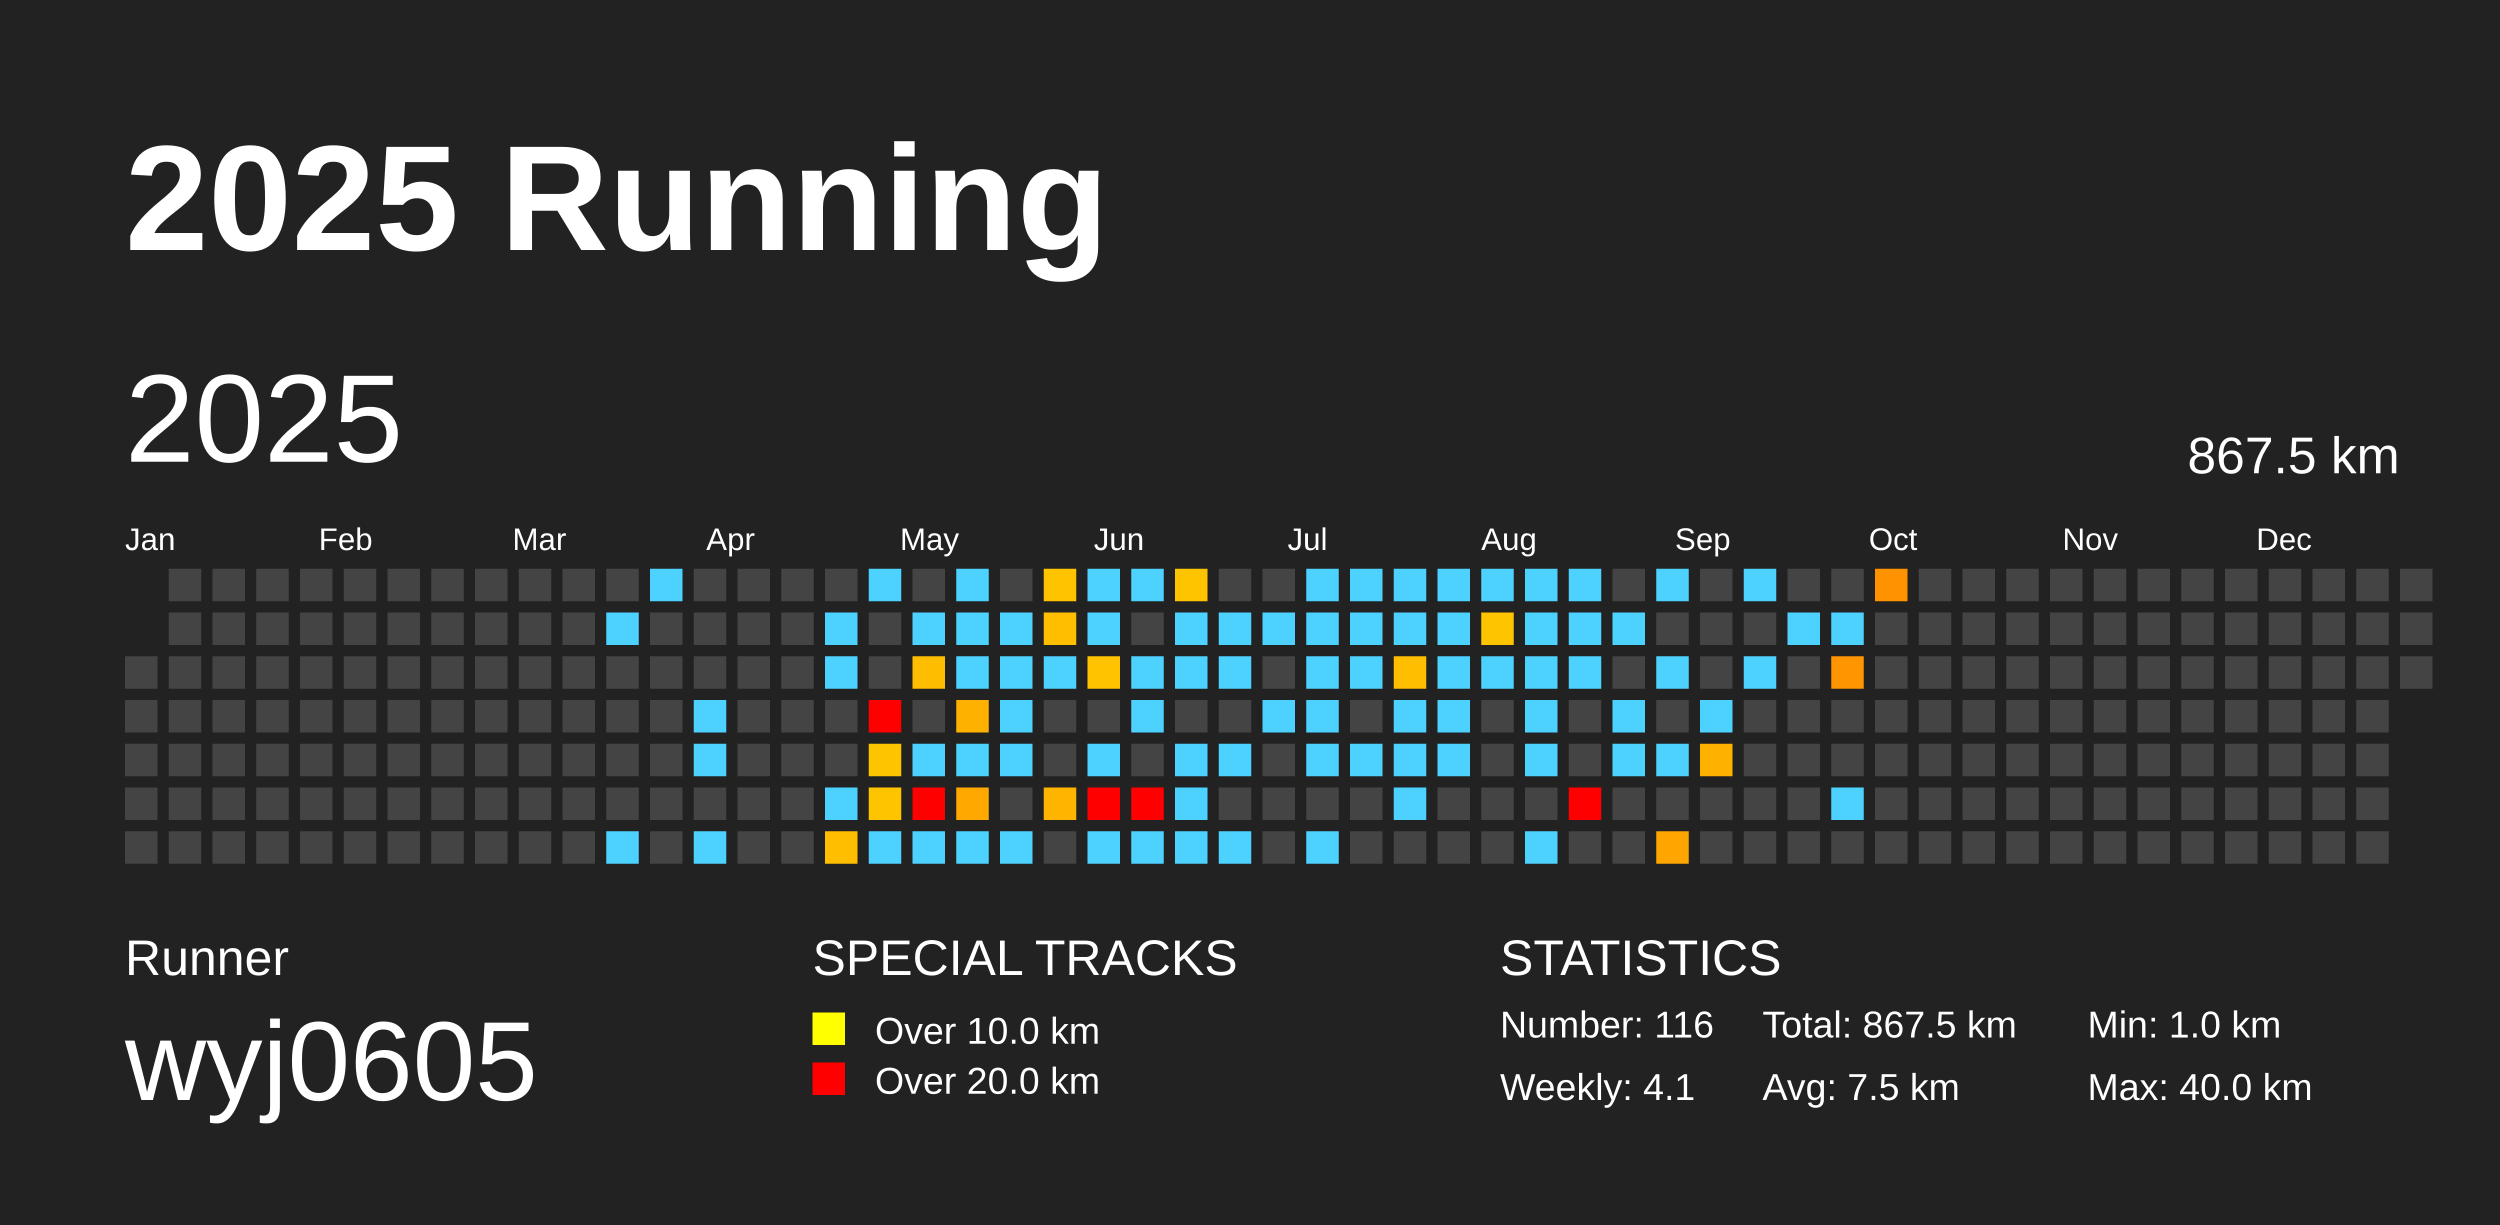
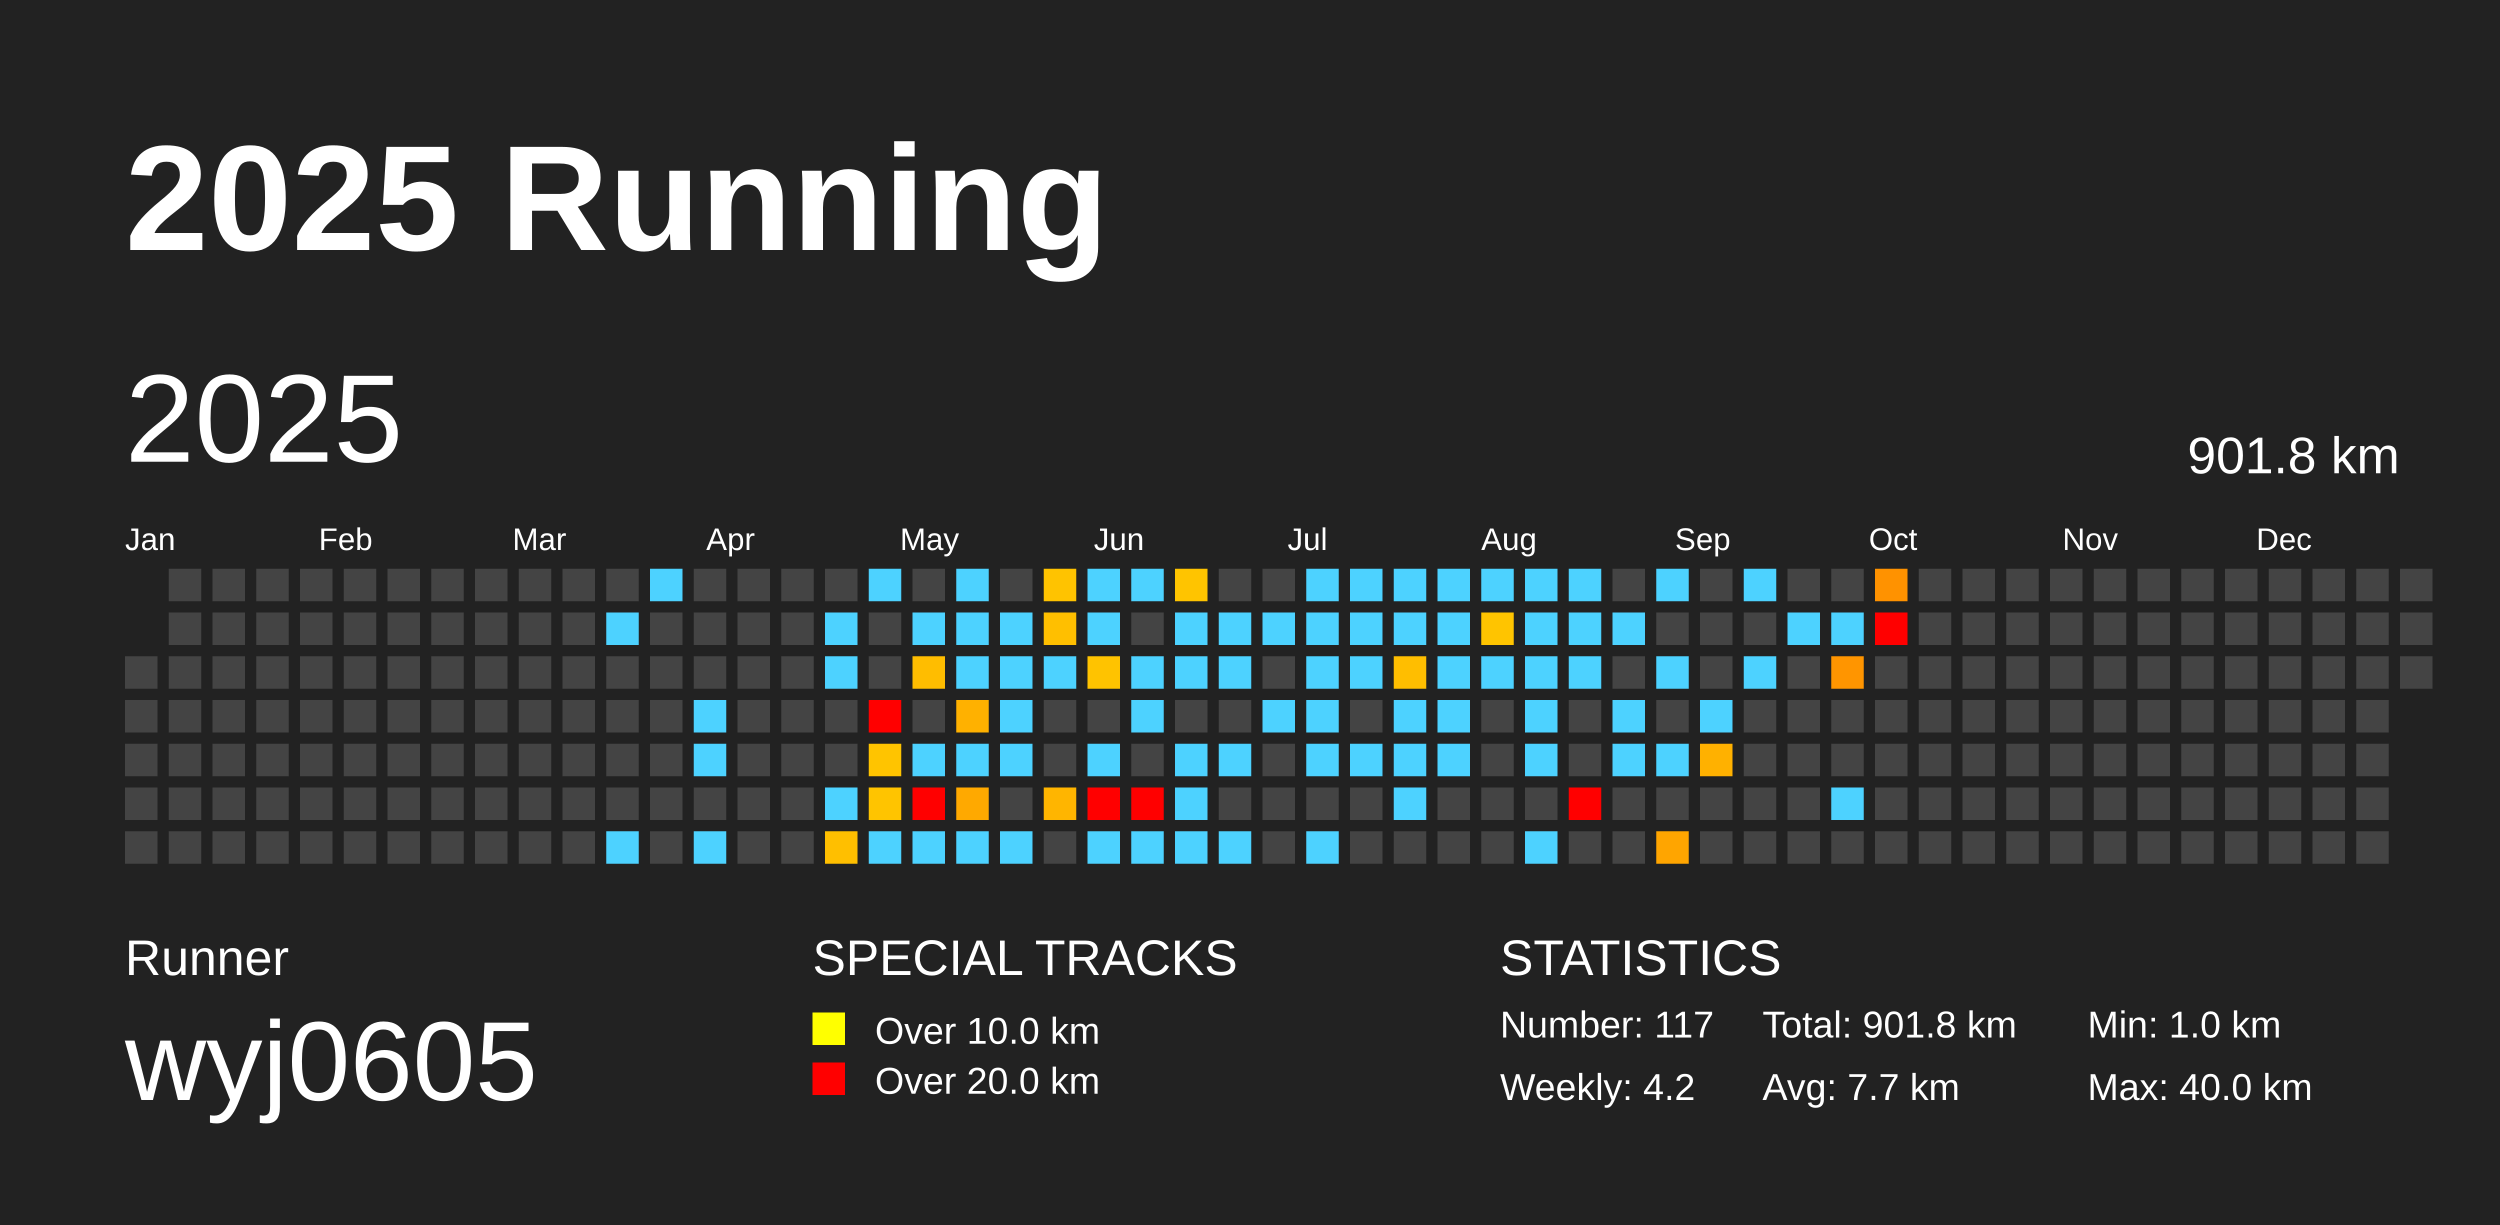
<svg xmlns="http://www.w3.org/2000/svg" baseProfile="full" height="98mm" version="1.1" viewBox="0,0,200,98" width="200mm">
  <defs />
  <rect fill="#222222" height="98" width="200" x="0" y="0" />
  <text fill="#FFFFFF" style="font-size:12px; font-family:Arial; font-weight:bold;" x="10" y="20">2025 Running</text>
  <text fill="#FFFFFF" style="font-size:4px; font-family:Arial" x="10" y="78">Runner</text>
  <text fill="#FFFFFF" style="font-size:9px; font-family:Arial" x="10" y="88">wyj0605</text>
  <text fill="#FFFFFF" style="font-size:4px; font-family:Arial" x="65" y="78">SPECIAL TRACKS</text>
  <rect fill="yellow" height="2.6" width="2.6" x="65" y="81" />
  <text fill="#FFFFFF" style="font-size:3px; font-family:Arial" x="70" y="83.5">Over 10.0 km</text>
  <rect fill="red" height="2.6" width="2.6" x="65" y="85" />
  <text fill="#FFFFFF" style="font-size:3px; font-family:Arial" x="70" y="87.5">Over 20.0 km</text>
  <text fill="#FFFFFF" style="font-size:4px; font-family:Arial" x="120" y="78">STATISTICS</text>
-   <text fill="#FFFFFF" style="font-size:3px; font-family:Arial" x="120" y="83">Number: 116</text>
-   <text fill="#FFFFFF" style="font-size:3px; font-family:Arial" x="120" y="88">Weekly: 4.1</text>
-   <text fill="#FFFFFF" style="font-size:3px; font-family:Arial" x="141" y="83">Total: 867.5 km</text>
-   <text fill="#FFFFFF" style="font-size:3px; font-family:Arial" x="141" y="88">Avg: 7.5 km</text>
+   <text fill="#FFFFFF" style="font-size:3px; font-family:Arial" x="120" y="83">Number: 117</text>
+   <text fill="#FFFFFF" style="font-size:3px; font-family:Arial" x="120" y="88">Weekly: 4.2</text>
+   <text fill="#FFFFFF" style="font-size:3px; font-family:Arial" x="141" y="83">Total: 901.8 km</text>
+   <text fill="#FFFFFF" style="font-size:3px; font-family:Arial" x="141" y="88">Avg: 7.7 km</text>
  <text fill="#FFFFFF" style="font-size:3px; font-family:Arial" x="167" y="83">Min: 1.0 km</text>
  <text fill="#FFFFFF" style="font-size:3px; font-family:Arial" x="167" y="88">Max: 40.0 km</text>
  <text dominant-baseline="hanging" fill="#FFFFFF" style="font-size:10.0px; font-family:Arial;" x="10" y="30">2025</text>
-   <text dominant-baseline="hanging" fill="#FFFFFF" style="font-size:4.125px; font-family:Arial;" x="175" y="35">867.5 km</text>
+   <text dominant-baseline="hanging" fill="#FFFFFF" style="font-size:4.125px; font-family:Arial;" x="175" y="35">901.8 km</text>
  <text fill="#FFFFFF" style="font-size:2.5px; font-family:Arial" x="10.0" y="44">Jan</text>
  <text fill="#FFFFFF" style="font-size:2.5px; font-family:Arial" x="25.5" y="44">Feb</text>
  <text fill="#FFFFFF" style="font-size:2.5px; font-family:Arial" x="41.0" y="44">Mar</text>
  <text fill="#FFFFFF" style="font-size:2.5px; font-family:Arial" x="56.5" y="44">Apr</text>
  <text fill="#FFFFFF" style="font-size:2.5px; font-family:Arial" x="72.0" y="44">May</text>
  <text fill="#FFFFFF" style="font-size:2.5px; font-family:Arial" x="87.5" y="44">Jun</text>
  <text fill="#FFFFFF" style="font-size:2.5px; font-family:Arial" x="103.0" y="44">Jul</text>
  <text fill="#FFFFFF" style="font-size:2.5px; font-family:Arial" x="118.5" y="44">Aug</text>
  <text fill="#FFFFFF" style="font-size:2.5px; font-family:Arial" x="134.0" y="44">Sep</text>
  <text fill="#FFFFFF" style="font-size:2.5px; font-family:Arial" x="149.5" y="44">Oct</text>
  <text fill="#FFFFFF" style="font-size:2.5px; font-family:Arial" x="165.0" y="44">Nov</text>
  <text fill="#FFFFFF" style="font-size:2.5px; font-family:Arial" x="180.5" y="44">Dec</text>
  <rect fill="#444444" height="2.6" width="2.6" x="10.0" y="52.5" />
  <rect fill="#444444" height="2.6" width="2.6" x="10.0" y="56.0" />
  <rect fill="#444444" height="2.6" width="2.6" x="10.0" y="59.5" />
  <rect fill="#444444" height="2.6" width="2.6" x="10.0" y="63.0" />
  <rect fill="#444444" height="2.6" width="2.6" x="10.0" y="66.5" />
  <rect fill="#444444" height="2.6" width="2.6" x="13.5" y="45.5" />
  <rect fill="#444444" height="2.6" width="2.6" x="13.5" y="49.0" />
  <rect fill="#444444" height="2.6" width="2.6" x="13.5" y="52.5" />
  <rect fill="#444444" height="2.6" width="2.6" x="13.5" y="56.0" />
  <rect fill="#444444" height="2.6" width="2.6" x="13.5" y="59.5" />
  <rect fill="#444444" height="2.6" width="2.6" x="13.5" y="63.0" />
  <rect fill="#444444" height="2.6" width="2.6" x="13.5" y="66.5" />
  <rect fill="#444444" height="2.6" width="2.6" x="17.0" y="45.5" />
  <rect fill="#444444" height="2.6" width="2.6" x="17.0" y="49.0" />
  <rect fill="#444444" height="2.6" width="2.6" x="17.0" y="52.5" />
  <rect fill="#444444" height="2.6" width="2.6" x="17.0" y="56.0" />
  <rect fill="#444444" height="2.6" width="2.6" x="17.0" y="59.5" />
  <rect fill="#444444" height="2.6" width="2.6" x="17.0" y="63.0" />
  <rect fill="#444444" height="2.6" width="2.6" x="17.0" y="66.5" />
  <rect fill="#444444" height="2.6" width="2.6" x="20.5" y="45.5" />
  <rect fill="#444444" height="2.6" width="2.6" x="20.5" y="49.0" />
  <rect fill="#444444" height="2.6" width="2.6" x="20.5" y="52.5" />
  <rect fill="#444444" height="2.6" width="2.6" x="20.5" y="56.0" />
  <rect fill="#444444" height="2.6" width="2.6" x="20.5" y="59.5" />
  <rect fill="#444444" height="2.6" width="2.6" x="20.5" y="63.0" />
  <rect fill="#444444" height="2.6" width="2.6" x="20.5" y="66.5" />
  <rect fill="#444444" height="2.6" width="2.6" x="24.0" y="45.5" />
  <rect fill="#444444" height="2.6" width="2.6" x="24.0" y="49.0" />
  <rect fill="#444444" height="2.6" width="2.6" x="24.0" y="52.5" />
  <rect fill="#444444" height="2.6" width="2.6" x="24.0" y="56.0" />
  <rect fill="#444444" height="2.6" width="2.6" x="24.0" y="59.5" />
  <rect fill="#444444" height="2.6" width="2.6" x="24.0" y="63.0" />
  <rect fill="#444444" height="2.6" width="2.6" x="24.0" y="66.5" />
  <rect fill="#444444" height="2.6" width="2.6" x="27.5" y="45.5" />
  <rect fill="#444444" height="2.6" width="2.6" x="27.5" y="49.0" />
  <rect fill="#444444" height="2.6" width="2.6" x="27.5" y="52.5" />
  <rect fill="#444444" height="2.6" width="2.6" x="27.5" y="56.0" />
  <rect fill="#444444" height="2.6" width="2.6" x="27.5" y="59.5" />
  <rect fill="#444444" height="2.6" width="2.6" x="27.5" y="63.0" />
  <rect fill="#444444" height="2.6" width="2.6" x="27.5" y="66.5" />
  <rect fill="#444444" height="2.6" width="2.6" x="31.0" y="45.5" />
  <rect fill="#444444" height="2.6" width="2.6" x="31.0" y="49.0" />
  <rect fill="#444444" height="2.6" width="2.6" x="31.0" y="52.5" />
  <rect fill="#444444" height="2.6" width="2.6" x="31.0" y="56.0" />
  <rect fill="#444444" height="2.6" width="2.6" x="31.0" y="59.5" />
  <rect fill="#444444" height="2.6" width="2.6" x="31.0" y="63.0" />
  <rect fill="#444444" height="2.6" width="2.6" x="31.0" y="66.5" />
  <rect fill="#444444" height="2.6" width="2.6" x="34.5" y="45.5" />
  <rect fill="#444444" height="2.6" width="2.6" x="34.5" y="49.0" />
  <rect fill="#444444" height="2.6" width="2.6" x="34.5" y="52.5" />
  <rect fill="#444444" height="2.6" width="2.6" x="34.5" y="56.0" />
  <rect fill="#444444" height="2.6" width="2.6" x="34.5" y="59.5" />
  <rect fill="#444444" height="2.6" width="2.6" x="34.5" y="63.0" />
  <rect fill="#444444" height="2.6" width="2.6" x="34.5" y="66.5" />
  <rect fill="#444444" height="2.6" width="2.6" x="38.0" y="45.5" />
  <rect fill="#444444" height="2.6" width="2.6" x="38.0" y="49.0" />
  <rect fill="#444444" height="2.6" width="2.6" x="38.0" y="52.5" />
  <rect fill="#444444" height="2.6" width="2.6" x="38.0" y="56.0" />
  <rect fill="#444444" height="2.6" width="2.6" x="38.0" y="59.5" />
  <rect fill="#444444" height="2.6" width="2.6" x="38.0" y="63.0" />
  <rect fill="#444444" height="2.6" width="2.6" x="38.0" y="66.5" />
  <rect fill="#444444" height="2.6" width="2.6" x="41.5" y="45.5" />
  <rect fill="#444444" height="2.6" width="2.6" x="41.5" y="49.0" />
  <rect fill="#444444" height="2.6" width="2.6" x="41.5" y="52.5" />
  <rect fill="#444444" height="2.6" width="2.6" x="41.5" y="56.0" />
  <rect fill="#444444" height="2.6" width="2.6" x="41.5" y="59.5" />
  <rect fill="#444444" height="2.6" width="2.6" x="41.5" y="63.0" />
  <rect fill="#444444" height="2.6" width="2.6" x="41.5" y="66.5" />
  <rect fill="#444444" height="2.6" width="2.6" x="45.0" y="45.5" />
  <rect fill="#444444" height="2.6" width="2.6" x="45.0" y="49.0" />
  <rect fill="#444444" height="2.6" width="2.6" x="45.0" y="52.5" />
  <rect fill="#444444" height="2.6" width="2.6" x="45.0" y="56.0" />
  <rect fill="#444444" height="2.6" width="2.6" x="45.0" y="59.5" />
  <rect fill="#444444" height="2.6" width="2.6" x="45.0" y="63.0" />
  <rect fill="#444444" height="2.6" width="2.6" x="45.0" y="66.5" />
  <rect fill="#444444" height="2.6" width="2.6" x="48.5" y="45.5" />
  <rect fill="#4dd2ff" height="2.6" width="2.6" x="48.5" y="49.0" />
  <rect fill="#444444" height="2.6" width="2.6" x="48.5" y="52.5" />
  <rect fill="#444444" height="2.6" width="2.6" x="48.5" y="56.0" />
  <rect fill="#444444" height="2.6" width="2.6" x="48.5" y="59.5" />
  <rect fill="#444444" height="2.6" width="2.6" x="48.5" y="63.0" />
  <rect fill="#4dd2ff" height="2.6" width="2.6" x="48.5" y="66.5" />
  <rect fill="#4dd2ff" height="2.6" width="2.6" x="52.0" y="45.5" />
  <rect fill="#444444" height="2.6" width="2.6" x="52.0" y="49.0" />
  <rect fill="#444444" height="2.6" width="2.6" x="52.0" y="52.5" />
  <rect fill="#444444" height="2.6" width="2.6" x="52.0" y="56.0" />
  <rect fill="#444444" height="2.6" width="2.6" x="52.0" y="59.5" />
  <rect fill="#444444" height="2.6" width="2.6" x="52.0" y="63.0" />
  <rect fill="#444444" height="2.6" width="2.6" x="52.0" y="66.5" />
  <rect fill="#444444" height="2.6" width="2.6" x="55.5" y="45.5" />
  <rect fill="#444444" height="2.6" width="2.6" x="55.5" y="49.0" />
  <rect fill="#444444" height="2.6" width="2.6" x="55.5" y="52.5" />
  <rect fill="#4dd2ff" height="2.6" width="2.6" x="55.5" y="56.0" />
  <rect fill="#4dd2ff" height="2.6" width="2.6" x="55.5" y="59.5" />
  <rect fill="#444444" height="2.6" width="2.6" x="55.5" y="63.0" />
  <rect fill="#4dd2ff" height="2.6" width="2.6" x="55.5" y="66.5" />
  <rect fill="#444444" height="2.6" width="2.6" x="59.0" y="45.5" />
  <rect fill="#444444" height="2.6" width="2.6" x="59.0" y="49.0" />
  <rect fill="#444444" height="2.6" width="2.6" x="59.0" y="52.5" />
  <rect fill="#444444" height="2.6" width="2.6" x="59.0" y="56.0" />
  <rect fill="#444444" height="2.6" width="2.6" x="59.0" y="59.5" />
  <rect fill="#444444" height="2.6" width="2.6" x="59.0" y="63.0" />
  <rect fill="#444444" height="2.6" width="2.6" x="59.0" y="66.5" />
  <rect fill="#444444" height="2.6" width="2.6" x="62.5" y="45.5" />
  <rect fill="#444444" height="2.6" width="2.6" x="62.5" y="49.0" />
  <rect fill="#444444" height="2.6" width="2.6" x="62.5" y="52.5" />
  <rect fill="#444444" height="2.6" width="2.6" x="62.5" y="56.0" />
  <rect fill="#444444" height="2.6" width="2.6" x="62.5" y="59.5" />
  <rect fill="#444444" height="2.6" width="2.6" x="62.5" y="63.0" />
  <rect fill="#444444" height="2.6" width="2.6" x="62.5" y="66.5" />
  <rect fill="#444444" height="2.6" width="2.6" x="66.0" y="45.5" />
  <rect fill="#4dd2ff" height="2.6" width="2.6" x="66.0" y="49.0" />
  <rect fill="#4dd2ff" height="2.6" width="2.6" x="66.0" y="52.5" />
  <rect fill="#444444" height="2.6" width="2.6" x="66.0" y="56.0" />
  <rect fill="#444444" height="2.6" width="2.6" x="66.0" y="59.5" />
  <rect fill="#4dd2ff" height="2.6" width="2.6" x="66.0" y="63.0" />
  <rect fill="#ffbf00" height="2.6" width="2.6" x="66.0" y="66.5" />
  <rect fill="#4dd2ff" height="2.6" width="2.6" x="69.5" y="45.5" />
  <rect fill="#444444" height="2.6" width="2.6" x="69.5" y="49.0" />
  <rect fill="#444444" height="2.6" width="2.6" x="69.5" y="52.5" />
  <rect fill="red" height="2.6" width="2.6" x="69.5" y="56.0" />
  <rect fill="#ffc400" height="2.6" width="2.6" x="69.5" y="59.5" />
  <rect fill="#ffc400" height="2.6" width="2.6" x="69.5" y="63.0" />
  <rect fill="#4dd2ff" height="2.6" width="2.6" x="69.5" y="66.5" />
  <rect fill="#444444" height="2.6" width="2.6" x="73.0" y="45.5" />
  <rect fill="#4dd2ff" height="2.6" width="2.6" x="73.0" y="49.0" />
  <rect fill="#ffbd00" height="2.6" width="2.6" x="73.0" y="52.5" />
  <rect fill="#444444" height="2.6" width="2.6" x="73.0" y="56.0" />
  <rect fill="#4dd2ff" height="2.6" width="2.6" x="73.0" y="59.5" />
  <rect fill="red" height="2.6" width="2.6" x="73.0" y="63.0" />
  <rect fill="#4dd2ff" height="2.6" width="2.6" x="73.0" y="66.5" />
  <rect fill="#4dd2ff" height="2.6" width="2.6" x="76.5" y="45.5" />
  <rect fill="#4dd2ff" height="2.6" width="2.6" x="76.5" y="49.0" />
  <rect fill="#4dd2ff" height="2.6" width="2.6" x="76.5" y="52.5" />
  <rect fill="#ffb100" height="2.6" width="2.6" x="76.5" y="56.0" />
  <rect fill="#4dd2ff" height="2.6" width="2.6" x="76.5" y="59.5" />
  <rect fill="#ffa900" height="2.6" width="2.6" x="76.5" y="63.0" />
  <rect fill="#4dd2ff" height="2.6" width="2.6" x="76.5" y="66.5" />
  <rect fill="#444444" height="2.6" width="2.6" x="80.0" y="45.5" />
  <rect fill="#4dd2ff" height="2.6" width="2.6" x="80.0" y="49.0" />
  <rect fill="#4dd2ff" height="2.6" width="2.6" x="80.0" y="52.5" />
  <rect fill="#4dd2ff" height="2.6" width="2.6" x="80.0" y="56.0" />
  <rect fill="#4dd2ff" height="2.6" width="2.6" x="80.0" y="59.5" />
  <rect fill="#444444" height="2.6" width="2.6" x="80.0" y="63.0" />
  <rect fill="#4dd2ff" height="2.6" width="2.6" x="80.0" y="66.5" />
  <rect fill="#ffc300" height="2.6" width="2.6" x="83.5" y="45.5" />
  <rect fill="#ffbf00" height="2.6" width="2.6" x="83.5" y="49.0" />
  <rect fill="#4dd2ff" height="2.6" width="2.6" x="83.5" y="52.5" />
  <rect fill="#444444" height="2.6" width="2.6" x="83.5" y="56.0" />
  <rect fill="#444444" height="2.6" width="2.6" x="83.5" y="59.5" />
  <rect fill="#ffb500" height="2.6" width="2.6" x="83.5" y="63.0" />
  <rect fill="#444444" height="2.6" width="2.6" x="83.5" y="66.5" />
  <rect fill="#4dd2ff" height="2.6" width="2.6" x="87.0" y="45.5" />
  <rect fill="#4dd2ff" height="2.6" width="2.6" x="87.0" y="49.0" />
  <rect fill="#ffc300" height="2.6" width="2.6" x="87.0" y="52.5" />
  <rect fill="#444444" height="2.6" width="2.6" x="87.0" y="56.0" />
  <rect fill="#4dd2ff" height="2.6" width="2.6" x="87.0" y="59.5" />
  <rect fill="red" height="2.6" width="2.6" x="87.0" y="63.0" />
  <rect fill="#4dd2ff" height="2.6" width="2.6" x="87.0" y="66.5" />
  <rect fill="#4dd2ff" height="2.6" width="2.6" x="90.5" y="45.5" />
  <rect fill="#444444" height="2.6" width="2.6" x="90.5" y="49.0" />
  <rect fill="#4dd2ff" height="2.6" width="2.6" x="90.5" y="52.5" />
  <rect fill="#4dd2ff" height="2.6" width="2.6" x="90.5" y="56.0" />
  <rect fill="#444444" height="2.6" width="2.6" x="90.5" y="59.5" />
  <rect fill="red" height="2.6" width="2.6" x="90.5" y="63.0" />
  <rect fill="#4dd2ff" height="2.6" width="2.6" x="90.5" y="66.5" />
  <rect fill="#ffc400" height="2.6" width="2.6" x="94.0" y="45.5" />
  <rect fill="#4dd2ff" height="2.6" width="2.6" x="94.0" y="49.0" />
  <rect fill="#4dd2ff" height="2.6" width="2.6" x="94.0" y="52.5" />
  <rect fill="#444444" height="2.6" width="2.6" x="94.0" y="56.0" />
  <rect fill="#4dd2ff" height="2.6" width="2.6" x="94.0" y="59.5" />
  <rect fill="#4dd2ff" height="2.6" width="2.6" x="94.0" y="63.0" />
  <rect fill="#4dd2ff" height="2.6" width="2.6" x="94.0" y="66.5" />
  <rect fill="#444444" height="2.6" width="2.6" x="97.5" y="45.5" />
  <rect fill="#4dd2ff" height="2.6" width="2.6" x="97.5" y="49.0" />
  <rect fill="#4dd2ff" height="2.6" width="2.6" x="97.5" y="52.5" />
  <rect fill="#444444" height="2.6" width="2.6" x="97.5" y="56.0" />
  <rect fill="#4dd2ff" height="2.6" width="2.6" x="97.5" y="59.5" />
  <rect fill="#444444" height="2.6" width="2.6" x="97.5" y="63.0" />
  <rect fill="#4dd2ff" height="2.6" width="2.6" x="97.5" y="66.5" />
  <rect fill="#444444" height="2.6" width="2.6" x="101.0" y="45.5" />
  <rect fill="#4dd2ff" height="2.6" width="2.6" x="101.0" y="49.0" />
  <rect fill="#444444" height="2.6" width="2.6" x="101.0" y="52.5" />
  <rect fill="#4dd2ff" height="2.6" width="2.6" x="101.0" y="56.0" />
  <rect fill="#444444" height="2.6" width="2.6" x="101.0" y="59.5" />
  <rect fill="#444444" height="2.6" width="2.6" x="101.0" y="63.0" />
  <rect fill="#444444" height="2.6" width="2.6" x="101.0" y="66.5" />
  <rect fill="#4dd2ff" height="2.6" width="2.6" x="104.5" y="45.5" />
  <rect fill="#4dd2ff" height="2.6" width="2.6" x="104.5" y="49.0" />
  <rect fill="#4dd2ff" height="2.6" width="2.6" x="104.5" y="52.5" />
  <rect fill="#4dd2ff" height="2.6" width="2.6" x="104.5" y="56.0" />
  <rect fill="#4dd2ff" height="2.6" width="2.6" x="104.5" y="59.5" />
  <rect fill="#444444" height="2.6" width="2.6" x="104.5" y="63.0" />
  <rect fill="#4dd2ff" height="2.6" width="2.6" x="104.5" y="66.5" />
  <rect fill="#4dd2ff" height="2.6" width="2.6" x="108.0" y="45.5" />
  <rect fill="#4dd2ff" height="2.6" width="2.6" x="108.0" y="49.0" />
  <rect fill="#4dd2ff" height="2.6" width="2.6" x="108.0" y="52.5" />
  <rect fill="#444444" height="2.6" width="2.6" x="108.0" y="56.0" />
  <rect fill="#4dd2ff" height="2.6" width="2.6" x="108.0" y="59.5" />
  <rect fill="#444444" height="2.6" width="2.6" x="108.0" y="63.0" />
  <rect fill="#444444" height="2.6" width="2.6" x="108.0" y="66.5" />
  <rect fill="#4dd2ff" height="2.6" width="2.6" x="111.5" y="45.5" />
  <rect fill="#4dd2ff" height="2.6" width="2.6" x="111.5" y="49.0" />
  <rect fill="#ffbe00" height="2.6" width="2.6" x="111.5" y="52.5" />
  <rect fill="#4dd2ff" height="2.6" width="2.6" x="111.5" y="56.0" />
  <rect fill="#4dd2ff" height="2.6" width="2.6" x="111.5" y="59.5" />
  <rect fill="#4dd2ff" height="2.6" width="2.6" x="111.5" y="63.0" />
  <rect fill="#444444" height="2.6" width="2.6" x="111.5" y="66.5" />
  <rect fill="#4dd2ff" height="2.6" width="2.6" x="115.0" y="45.5" />
  <rect fill="#4dd2ff" height="2.6" width="2.6" x="115.0" y="49.0" />
  <rect fill="#4dd2ff" height="2.6" width="2.6" x="115.0" y="52.5" />
  <rect fill="#4dd2ff" height="2.6" width="2.6" x="115.0" y="56.0" />
  <rect fill="#4dd2ff" height="2.6" width="2.6" x="115.0" y="59.5" />
  <rect fill="#444444" height="2.6" width="2.6" x="115.0" y="63.0" />
  <rect fill="#444444" height="2.6" width="2.6" x="115.0" y="66.5" />
  <rect fill="#4dd2ff" height="2.6" width="2.6" x="118.5" y="45.5" />
  <rect fill="#ffc400" height="2.6" width="2.6" x="118.5" y="49.0" />
  <rect fill="#4dd2ff" height="2.6" width="2.6" x="118.5" y="52.5" />
  <rect fill="#444444" height="2.6" width="2.6" x="118.5" y="56.0" />
  <rect fill="#444444" height="2.6" width="2.6" x="118.5" y="59.5" />
  <rect fill="#444444" height="2.6" width="2.6" x="118.5" y="63.0" />
  <rect fill="#444444" height="2.6" width="2.6" x="118.5" y="66.5" />
  <rect fill="#4dd2ff" height="2.6" width="2.6" x="122.0" y="45.5" />
  <rect fill="#4dd2ff" height="2.6" width="2.6" x="122.0" y="49.0" />
  <rect fill="#4dd2ff" height="2.6" width="2.6" x="122.0" y="52.5" />
  <rect fill="#4dd2ff" height="2.6" width="2.6" x="122.0" y="56.0" />
  <rect fill="#4dd2ff" height="2.6" width="2.6" x="122.0" y="59.5" />
  <rect fill="#444444" height="2.6" width="2.6" x="122.0" y="63.0" />
  <rect fill="#4dd2ff" height="2.6" width="2.6" x="122.0" y="66.5" />
  <rect fill="#4dd2ff" height="2.6" width="2.6" x="125.5" y="45.5" />
  <rect fill="#4dd2ff" height="2.6" width="2.6" x="125.5" y="49.0" />
  <rect fill="#4dd2ff" height="2.6" width="2.6" x="125.5" y="52.5" />
  <rect fill="#444444" height="2.6" width="2.6" x="125.5" y="56.0" />
  <rect fill="#444444" height="2.6" width="2.6" x="125.5" y="59.5" />
  <rect fill="red" height="2.6" width="2.6" x="125.5" y="63.0" />
  <rect fill="#444444" height="2.6" width="2.6" x="125.5" y="66.5" />
  <rect fill="#444444" height="2.6" width="2.6" x="129.0" y="45.5" />
  <rect fill="#4dd2ff" height="2.6" width="2.6" x="129.0" y="49.0" />
  <rect fill="#444444" height="2.6" width="2.6" x="129.0" y="52.5" />
  <rect fill="#4dd2ff" height="2.6" width="2.6" x="129.0" y="56.0" />
  <rect fill="#4dd2ff" height="2.6" width="2.6" x="129.0" y="59.5" />
  <rect fill="#444444" height="2.6" width="2.6" x="129.0" y="63.0" />
  <rect fill="#444444" height="2.6" width="2.6" x="129.0" y="66.5" />
  <rect fill="#4dd2ff" height="2.6" width="2.6" x="132.5" y="45.5" />
  <rect fill="#444444" height="2.6" width="2.6" x="132.5" y="49.0" />
  <rect fill="#4dd2ff" height="2.6" width="2.6" x="132.5" y="52.5" />
  <rect fill="#444444" height="2.6" width="2.6" x="132.5" y="56.0" />
  <rect fill="#4dd2ff" height="2.6" width="2.6" x="132.5" y="59.5" />
  <rect fill="#444444" height="2.6" width="2.6" x="132.5" y="63.0" />
  <rect fill="#ffa500" height="2.6" width="2.6" x="132.5" y="66.5" />
  <rect fill="#444444" height="2.6" width="2.6" x="136.0" y="45.5" />
  <rect fill="#444444" height="2.6" width="2.6" x="136.0" y="49.0" />
  <rect fill="#444444" height="2.6" width="2.6" x="136.0" y="52.5" />
  <rect fill="#4dd2ff" height="2.6" width="2.6" x="136.0" y="56.0" />
  <rect fill="#ffb100" height="2.6" width="2.6" x="136.0" y="59.5" />
  <rect fill="#444444" height="2.6" width="2.6" x="136.0" y="63.0" />
  <rect fill="#444444" height="2.6" width="2.6" x="136.0" y="66.5" />
  <rect fill="#4dd2ff" height="2.6" width="2.6" x="139.5" y="45.5" />
  <rect fill="#444444" height="2.6" width="2.6" x="139.5" y="49.0" />
  <rect fill="#4dd2ff" height="2.6" width="2.6" x="139.5" y="52.5" />
  <rect fill="#444444" height="2.6" width="2.6" x="139.5" y="56.0" />
  <rect fill="#444444" height="2.6" width="2.6" x="139.5" y="59.5" />
  <rect fill="#444444" height="2.6" width="2.6" x="139.5" y="63.0" />
  <rect fill="#444444" height="2.6" width="2.6" x="139.5" y="66.5" />
  <rect fill="#444444" height="2.6" width="2.6" x="143.0" y="45.5" />
  <rect fill="#4dd2ff" height="2.6" width="2.6" x="143.0" y="49.0" />
  <rect fill="#444444" height="2.6" width="2.6" x="143.0" y="52.5" />
  <rect fill="#444444" height="2.6" width="2.6" x="143.0" y="56.0" />
  <rect fill="#444444" height="2.6" width="2.6" x="143.0" y="59.5" />
  <rect fill="#444444" height="2.6" width="2.6" x="143.0" y="63.0" />
  <rect fill="#444444" height="2.6" width="2.6" x="143.0" y="66.5" />
  <rect fill="#444444" height="2.6" width="2.6" x="146.5" y="45.5" />
  <rect fill="#4dd2ff" height="2.6" width="2.6" x="146.5" y="49.0" />
  <rect fill="#ff9500" height="2.6" width="2.6" x="146.5" y="52.5" />
  <rect fill="#444444" height="2.6" width="2.6" x="146.5" y="56.0" />
  <rect fill="#444444" height="2.6" width="2.6" x="146.5" y="59.5" />
  <rect fill="#4dd2ff" height="2.6" width="2.6" x="146.5" y="63.0" />
  <rect fill="#444444" height="2.6" width="2.6" x="146.5" y="66.5" />
  <rect fill="#ff9200" height="2.6" width="2.6" x="150.0" y="45.5" />
-   <rect fill="#444444" height="2.6" width="2.6" x="150.0" y="49.0" />
+   <rect fill="red" height="2.6" width="2.6" x="150.0" y="49.0" />
  <rect fill="#444444" height="2.6" width="2.6" x="150.0" y="52.5" />
  <rect fill="#444444" height="2.6" width="2.6" x="150.0" y="56.0" />
  <rect fill="#444444" height="2.6" width="2.6" x="150.0" y="59.5" />
  <rect fill="#444444" height="2.6" width="2.6" x="150.0" y="63.0" />
  <rect fill="#444444" height="2.6" width="2.6" x="150.0" y="66.5" />
  <rect fill="#444444" height="2.6" width="2.6" x="153.5" y="45.5" />
  <rect fill="#444444" height="2.6" width="2.6" x="153.5" y="49.0" />
  <rect fill="#444444" height="2.6" width="2.6" x="153.5" y="52.5" />
  <rect fill="#444444" height="2.6" width="2.6" x="153.5" y="56.0" />
  <rect fill="#444444" height="2.6" width="2.6" x="153.5" y="59.5" />
  <rect fill="#444444" height="2.6" width="2.6" x="153.5" y="63.0" />
  <rect fill="#444444" height="2.6" width="2.6" x="153.5" y="66.5" />
  <rect fill="#444444" height="2.6" width="2.6" x="157.0" y="45.5" />
  <rect fill="#444444" height="2.6" width="2.6" x="157.0" y="49.0" />
  <rect fill="#444444" height="2.6" width="2.6" x="157.0" y="52.5" />
  <rect fill="#444444" height="2.6" width="2.6" x="157.0" y="56.0" />
  <rect fill="#444444" height="2.6" width="2.6" x="157.0" y="59.5" />
  <rect fill="#444444" height="2.6" width="2.6" x="157.0" y="63.0" />
  <rect fill="#444444" height="2.6" width="2.6" x="157.0" y="66.5" />
  <rect fill="#444444" height="2.6" width="2.6" x="160.5" y="45.5" />
  <rect fill="#444444" height="2.6" width="2.6" x="160.5" y="49.0" />
  <rect fill="#444444" height="2.6" width="2.6" x="160.5" y="52.5" />
  <rect fill="#444444" height="2.6" width="2.6" x="160.5" y="56.0" />
  <rect fill="#444444" height="2.6" width="2.6" x="160.5" y="59.5" />
  <rect fill="#444444" height="2.6" width="2.6" x="160.5" y="63.0" />
  <rect fill="#444444" height="2.6" width="2.6" x="160.5" y="66.5" />
  <rect fill="#444444" height="2.6" width="2.6" x="164.0" y="45.5" />
  <rect fill="#444444" height="2.6" width="2.6" x="164.0" y="49.0" />
  <rect fill="#444444" height="2.6" width="2.6" x="164.0" y="52.5" />
  <rect fill="#444444" height="2.6" width="2.6" x="164.0" y="56.0" />
  <rect fill="#444444" height="2.6" width="2.6" x="164.0" y="59.5" />
  <rect fill="#444444" height="2.6" width="2.6" x="164.0" y="63.0" />
  <rect fill="#444444" height="2.6" width="2.6" x="164.0" y="66.5" />
  <rect fill="#444444" height="2.6" width="2.6" x="167.5" y="45.5" />
  <rect fill="#444444" height="2.6" width="2.6" x="167.5" y="49.0" />
  <rect fill="#444444" height="2.6" width="2.6" x="167.5" y="52.5" />
  <rect fill="#444444" height="2.6" width="2.6" x="167.5" y="56.0" />
  <rect fill="#444444" height="2.6" width="2.6" x="167.5" y="59.5" />
  <rect fill="#444444" height="2.6" width="2.6" x="167.5" y="63.0" />
  <rect fill="#444444" height="2.6" width="2.6" x="167.5" y="66.5" />
  <rect fill="#444444" height="2.6" width="2.6" x="171.0" y="45.5" />
  <rect fill="#444444" height="2.6" width="2.6" x="171.0" y="49.0" />
  <rect fill="#444444" height="2.6" width="2.6" x="171.0" y="52.5" />
  <rect fill="#444444" height="2.6" width="2.6" x="171.0" y="56.0" />
  <rect fill="#444444" height="2.6" width="2.6" x="171.0" y="59.5" />
  <rect fill="#444444" height="2.6" width="2.6" x="171.0" y="63.0" />
  <rect fill="#444444" height="2.6" width="2.6" x="171.0" y="66.5" />
  <rect fill="#444444" height="2.6" width="2.6" x="174.5" y="45.5" />
  <rect fill="#444444" height="2.6" width="2.6" x="174.5" y="49.0" />
  <rect fill="#444444" height="2.6" width="2.6" x="174.5" y="52.5" />
  <rect fill="#444444" height="2.6" width="2.6" x="174.5" y="56.0" />
  <rect fill="#444444" height="2.6" width="2.6" x="174.5" y="59.5" />
  <rect fill="#444444" height="2.6" width="2.6" x="174.5" y="63.0" />
  <rect fill="#444444" height="2.6" width="2.6" x="174.5" y="66.5" />
  <rect fill="#444444" height="2.6" width="2.6" x="178.0" y="45.5" />
  <rect fill="#444444" height="2.6" width="2.6" x="178.0" y="49.0" />
  <rect fill="#444444" height="2.6" width="2.6" x="178.0" y="52.5" />
  <rect fill="#444444" height="2.6" width="2.6" x="178.0" y="56.0" />
  <rect fill="#444444" height="2.6" width="2.6" x="178.0" y="59.5" />
  <rect fill="#444444" height="2.6" width="2.6" x="178.0" y="63.0" />
  <rect fill="#444444" height="2.6" width="2.6" x="178.0" y="66.5" />
  <rect fill="#444444" height="2.6" width="2.6" x="181.5" y="45.5" />
  <rect fill="#444444" height="2.6" width="2.6" x="181.5" y="49.0" />
  <rect fill="#444444" height="2.6" width="2.6" x="181.5" y="52.5" />
  <rect fill="#444444" height="2.6" width="2.6" x="181.5" y="56.0" />
  <rect fill="#444444" height="2.6" width="2.6" x="181.5" y="59.5" />
  <rect fill="#444444" height="2.6" width="2.6" x="181.5" y="63.0" />
  <rect fill="#444444" height="2.6" width="2.6" x="181.5" y="66.5" />
  <rect fill="#444444" height="2.6" width="2.6" x="185.0" y="45.5" />
  <rect fill="#444444" height="2.6" width="2.6" x="185.0" y="49.0" />
  <rect fill="#444444" height="2.6" width="2.6" x="185.0" y="52.5" />
  <rect fill="#444444" height="2.6" width="2.6" x="185.0" y="56.0" />
  <rect fill="#444444" height="2.6" width="2.6" x="185.0" y="59.5" />
  <rect fill="#444444" height="2.6" width="2.6" x="185.0" y="63.0" />
  <rect fill="#444444" height="2.6" width="2.6" x="185.0" y="66.5" />
  <rect fill="#444444" height="2.6" width="2.6" x="188.5" y="45.5" />
  <rect fill="#444444" height="2.6" width="2.6" x="188.5" y="49.0" />
  <rect fill="#444444" height="2.6" width="2.6" x="188.5" y="52.5" />
  <rect fill="#444444" height="2.6" width="2.6" x="188.5" y="56.0" />
  <rect fill="#444444" height="2.6" width="2.6" x="188.5" y="59.5" />
  <rect fill="#444444" height="2.6" width="2.6" x="188.5" y="63.0" />
  <rect fill="#444444" height="2.6" width="2.6" x="188.5" y="66.5" />
  <rect fill="#444444" height="2.6" width="2.6" x="192.0" y="45.5" />
  <rect fill="#444444" height="2.6" width="2.6" x="192.0" y="49.0" />
  <rect fill="#444444" height="2.6" width="2.6" x="192.0" y="52.5" />
</svg>
